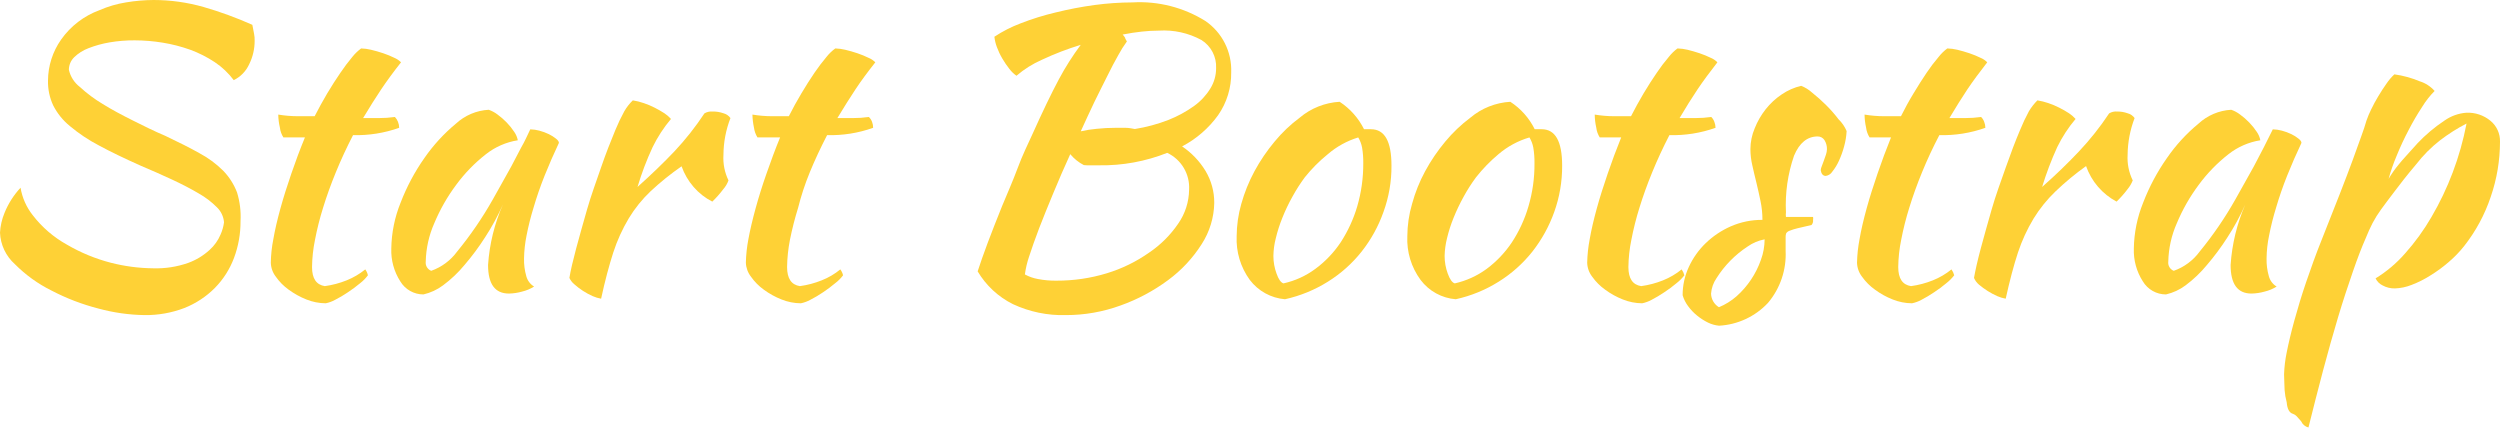
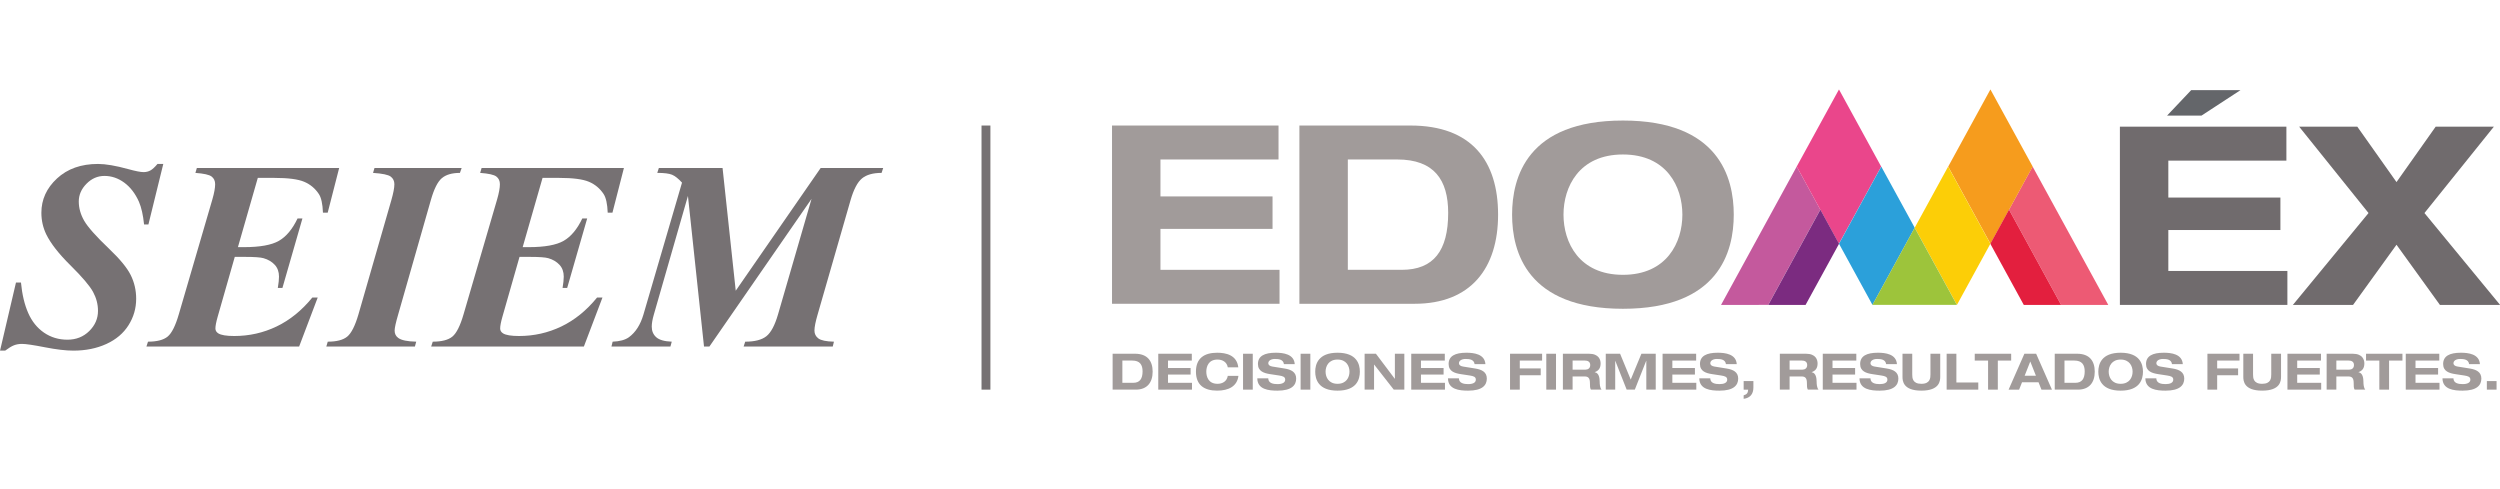
- <svg xmlns="http://www.w3.org/2000/svg" viewBox="0 0 228.66 39.08">
-   <style>.cls-1{fill:#fed136;}</style>
-   <path class="cls-1" d="M23.08,15.17c.07.4.13.68.16.83a2.66,2.66,0,0,1,.05.62,4.76,4.76,0,0,1-.51,2.18,3,3,0,0,1-1.4,1.43,7.12,7.12,0,0,0-1.73-1.64,10.8,10.8,0,0,0-2.25-1.14,14.23,14.23,0,0,0-2.53-.65,16,16,0,0,0-2.55-.21,13,13,0,0,0-2.32.19,9.91,9.91,0,0,0-1.91.53,3.79,3.79,0,0,0-1.31.83,1.61,1.61,0,0,0-.48,1.14,2.73,2.73,0,0,0,1,1.57,12.76,12.76,0,0,0,2.09,1.56c.82.51,1.74,1,2.74,1.5s2,1,3,1.42c1.2.57,2.24,1.09,3.11,1.58a9.31,9.31,0,0,1,2.16,1.59,5.83,5.83,0,0,1,1.28,2A7.5,7.5,0,0,1,22,33.12a9.43,9.43,0,0,1-.6,3.38,7.84,7.84,0,0,1-1.75,2.74,8.21,8.21,0,0,1-2.78,1.83,9.85,9.85,0,0,1-3.65.65A17,17,0,0,1,9,41.12a20,20,0,0,1-4.3-1.65,12.61,12.61,0,0,1-3.33-2.4A4.09,4.09,0,0,1,0,34.18a5.48,5.48,0,0,1,.41-1.8,7.5,7.5,0,0,1,1.47-2.31A5.49,5.49,0,0,0,3,32.59a10.14,10.14,0,0,0,3.13,2.69,15.79,15.79,0,0,0,4,1.65,16.23,16.23,0,0,0,3.87.51,8.83,8.83,0,0,0,3.23-.5,5.89,5.89,0,0,0,1.94-1.18,3.94,3.94,0,0,0,1-1.4,4,4,0,0,0,.32-1.13,2.14,2.14,0,0,0-.65-1.37,7.65,7.65,0,0,0-1.67-1.27c-.69-.41-1.5-.83-2.42-1.26s-1.88-.85-2.87-1.27c-1.48-.66-2.77-1.28-3.84-1.86a14.83,14.83,0,0,1-2.65-1.77,5.88,5.88,0,0,1-1.53-1.9,5.1,5.1,0,0,1-.47-2.26,6.57,6.57,0,0,1,1.2-3.75A7.41,7.41,0,0,1,9.1,13.83a10,10,0,0,1,2.42-.71,15.83,15.83,0,0,1,2.53-.22,16.76,16.76,0,0,1,4.57.64A34.29,34.29,0,0,1,23.08,15.17Z" transform="translate(0 -12.9)" />
-   <path class="cls-1" d="M25.92,25.47a2.16,2.16,0,0,1-.32-.9,5.75,5.75,0,0,1-.15-1.19,11.13,11.13,0,0,0,1.77.15h1.56c.36-.7.74-1.4,1.15-2.09s.82-1.32,1.21-1.89a17.57,17.57,0,0,1,1.09-1.45,4.35,4.35,0,0,1,.8-.77,4.29,4.29,0,0,1,.9.12c.37.09.74.19,1.12.32s.72.27,1,.41a1.89,1.89,0,0,1,.63.42c-.71.9-1.31,1.72-1.82,2.48s-1.06,1.64-1.65,2.62h1.44a10.58,10.58,0,0,0,1.47-.1,1.28,1.28,0,0,1,.28.44,1.5,1.5,0,0,1,.11.55,11.71,11.71,0,0,1-4.22.67c-.59,1.14-1.11,2.27-1.57,3.39s-.85,2.21-1.17,3.25a26.36,26.36,0,0,0-.74,2.94,13.17,13.17,0,0,0-.27,2.49q0,1.56,1.17,1.74a8.46,8.46,0,0,0,2-.53,6.68,6.68,0,0,0,1.7-1,1.42,1.42,0,0,1,.24.54,3.7,3.7,0,0,1-.72.73,12.51,12.51,0,0,1-1.12.83,10.47,10.47,0,0,1-1.17.69,3,3,0,0,1-.85.31,4.85,4.85,0,0,1-1.77-.35,7.38,7.38,0,0,1-1.61-.89,4.93,4.93,0,0,1-1.18-1.19,2.19,2.19,0,0,1-.46-1.29,11.94,11.94,0,0,1,.23-2.14c.15-.87.37-1.8.65-2.82s.62-2.08,1-3.19.79-2.21,1.24-3.3Z" transform="translate(0 -12.9)" />
-   <path class="cls-1" d="M48.5,24.73a3.45,3.45,0,0,1,.83.12,4.92,4.92,0,0,1,.87.32,3.48,3.48,0,0,1,.65.41q.27.21.27.39c-.47,1-.91,2-1.31,3s-.74,2-1,2.89a24.37,24.37,0,0,0-.65,2.58,11.63,11.63,0,0,0-.23,2.09,5.4,5.4,0,0,0,.21,1.64,1.58,1.58,0,0,0,.71.94,3.64,3.64,0,0,1-1.1.46,4.72,4.72,0,0,1-1.2.18c-1.28,0-1.91-.87-1.91-2.62A16.45,16.45,0,0,1,46,31.6a21.14,21.14,0,0,1-1.63,3,22.3,22.3,0,0,1-1.87,2.52A11.21,11.21,0,0,1,40.52,39a4.79,4.79,0,0,1-1.79.83,2.46,2.46,0,0,1-2.12-1.2,5.2,5.2,0,0,1-.82-3,11.6,11.6,0,0,1,.85-4.19,18.86,18.86,0,0,1,2.18-4.09,15.66,15.66,0,0,1,2.88-3.14,4.81,4.81,0,0,1,3-1.27,2.89,2.89,0,0,1,.8.43,6.43,6.43,0,0,1,.85.74,5.91,5.91,0,0,1,.69.86,2,2,0,0,1,.32.76A6.31,6.31,0,0,0,44.45,27a14.3,14.3,0,0,0-2.73,2.81,16.49,16.49,0,0,0-2,3.51,9.17,9.17,0,0,0-.78,3.5.8.8,0,0,0,.5.85,5,5,0,0,0,2.37-1.76,33.44,33.44,0,0,0,3.26-4.76l.79-1.41c.3-.52.6-1.07.91-1.63l.9-1.72C48,25.83,48.24,25.27,48.5,24.73Z" transform="translate(0 -12.9)" />
-   <path class="cls-1" d="M52.08,38.32c.11-.68.32-1.58.62-2.7s.64-2.32,1-3.58.83-2.53,1.27-3.81.89-2.42,1.31-3.43a17,17,0,0,1,.82-1.72,4.49,4.49,0,0,1,.78-1,5.82,5.82,0,0,1,1,.25,7.17,7.17,0,0,1,1,.42,10.06,10.06,0,0,1,.89.51,3,3,0,0,1,.6.52,12.47,12.47,0,0,0-1.68,2.58A26.67,26.67,0,0,0,58.31,30q1.9-1.7,3.38-3.26a26,26,0,0,0,2.74-3.47,1.24,1.24,0,0,1,.74-.17,2.8,2.8,0,0,1,1,.16,1.13,1.13,0,0,1,.64.44,9.39,9.39,0,0,0-.64,3.36,4.67,4.67,0,0,0,.46,2.34,2.52,2.52,0,0,1-.48.81,9.48,9.48,0,0,1-1,1.13A5.64,5.64,0,0,1,63.44,30a5.85,5.85,0,0,1-1.1-1.89,25,25,0,0,0-2.83,2.28,11.89,11.89,0,0,0-2,2.48A15.33,15.33,0,0,0,56.09,36c-.38,1.18-.76,2.59-1.11,4.22a3.32,3.32,0,0,1-.76-.23,6.46,6.46,0,0,1-.89-.48,6.29,6.29,0,0,1-.79-.6A1.65,1.65,0,0,1,52.08,38.32Z" transform="translate(0 -12.9)" />
-   <path class="cls-1" d="M69.28,25.47a2.31,2.31,0,0,1-.32-.9,6.42,6.42,0,0,1-.14-1.19,11.13,11.13,0,0,0,1.77.15h1.56c.35-.7.74-1.4,1.15-2.09s.81-1.32,1.2-1.89a17.48,17.48,0,0,1,1.1-1.45,4.05,4.05,0,0,1,.8-.77,4.46,4.46,0,0,1,.9.12c.37.09.74.19,1.12.32s.72.27,1,.41a1.85,1.85,0,0,1,.64.42c-.71.9-1.32,1.72-1.82,2.48s-1.06,1.64-1.65,2.62H78a10.37,10.37,0,0,0,1.47-.1,1.17,1.17,0,0,1,.29.44,1.49,1.49,0,0,1,.1.55,11.62,11.62,0,0,1-4.21.67c-.59,1.14-1.12,2.27-1.58,3.39S73.26,30.86,73,31.9a28.93,28.93,0,0,0-.75,2.94,14,14,0,0,0-.26,2.49q0,1.56,1.17,1.74a8.38,8.38,0,0,0,2-.53,6.35,6.35,0,0,0,1.7-1,1.47,1.47,0,0,1,.25.54,3.53,3.53,0,0,1-.73.73,12.33,12.33,0,0,1-1.11.83,10.47,10.47,0,0,1-1.17.69,3.1,3.1,0,0,1-.85.31,4.85,4.85,0,0,1-1.77-.35,7.16,7.16,0,0,1-1.61-.89,4.93,4.93,0,0,1-1.18-1.19,2.2,2.2,0,0,1-.47-1.29,13,13,0,0,1,.23-2.14c.16-.87.38-1.8.66-2.82s.61-2.08,1-3.19.79-2.21,1.24-3.3Z" transform="translate(0 -12.9)" />
-   <path class="cls-1" d="M112.61,19.52a6.68,6.68,0,0,1-1.2,3.92,9.49,9.49,0,0,1-3.29,2.85,7.24,7.24,0,0,1,2.14,2.24,5.61,5.61,0,0,1,.8,2.93,7.17,7.17,0,0,1-1.15,3.77,12.21,12.21,0,0,1-3.07,3.29,16.72,16.72,0,0,1-4.35,2.32,14.54,14.54,0,0,1-5,.88,10.74,10.74,0,0,1-4.84-1,7.78,7.78,0,0,1-3.23-3q.34-1.06.93-2.64c.39-1,.82-2.16,1.3-3.32s1-2.33,1.43-3.49.94-2.2,1.36-3.12c.9-2,1.7-3.67,2.41-5a24.86,24.86,0,0,1,2-3.15,26.71,26.71,0,0,0-3.54,1.36,9.33,9.33,0,0,0-2.34,1.47,2.91,2.91,0,0,1-.65-.63,8.15,8.15,0,0,1-.64-.94,6.29,6.29,0,0,1-.5-1.05,3.94,3.94,0,0,1-.23-.95,12,12,0,0,1,2.39-1.22,23.75,23.75,0,0,1,3.21-1,33.74,33.74,0,0,1,3.55-.68,26.83,26.83,0,0,1,3.49-.24,11.36,11.36,0,0,1,6.66,1.7A5.44,5.44,0,0,1,112.61,19.52ZM99.13,28a4,4,0,0,1-1.24-1c-.55,1.2-1.06,2.38-1.54,3.54s-.92,2.23-1.3,3.22-.68,1.86-.92,2.59A8.69,8.69,0,0,0,93.74,38a3.87,3.87,0,0,0,1.19.42,8.25,8.25,0,0,0,1.72.15,15.56,15.56,0,0,0,4.6-.68A13.63,13.63,0,0,0,105.11,36a9.93,9.93,0,0,0,2.65-2.64,5.53,5.53,0,0,0,1-3.11,3.51,3.51,0,0,0-2-3.37,16.2,16.2,0,0,1-6.23,1.14h-.76A3.79,3.79,0,0,1,99.13,28ZM106,15.7a14.6,14.6,0,0,0-1.57.09c-.56.06-1.14.15-1.75.27a1.33,1.33,0,0,1,.23.3c0,.1.11.21.16.33a10.77,10.77,0,0,0-.78,1.24c-.31.55-.65,1.18-1,1.9s-.77,1.51-1.19,2.39-.83,1.77-1.25,2.69a10.89,10.89,0,0,1,1.47-.23,16.47,16.47,0,0,1,1.71-.09c.31,0,.61,0,.91,0s.58.06.86.11a15.06,15.06,0,0,0,3.07-.83,10.86,10.86,0,0,0,2.35-1.28A5.48,5.48,0,0,0,110.7,21a3.51,3.51,0,0,0,.53-1.87,2.87,2.87,0,0,0-1.34-2.57A7.22,7.22,0,0,0,106,15.7Z" transform="translate(0 -12.9)" />
-   <path class="cls-1" d="M117.53,40.27a4.51,4.51,0,0,1-3.22-1.77,6.31,6.31,0,0,1-1.2-4,11,11,0,0,1,.42-2.94,14.51,14.51,0,0,1,1.21-3,16.37,16.37,0,0,1,1.84-2.71,13.15,13.15,0,0,1,2.3-2.19,6.21,6.21,0,0,1,3.65-1.45,6.4,6.4,0,0,1,2.23,2.51l.32,0,.31,0c1.26,0,1.88,1.11,1.88,3.33a12.13,12.13,0,0,1-.73,4.23,12.61,12.61,0,0,1-2,3.63,12.09,12.09,0,0,1-3.08,2.75A12.45,12.45,0,0,1,117.53,40.27Zm1.81-11.15a15.33,15.33,0,0,0-1.13,1.77,16.13,16.13,0,0,0-.92,1.93,13,13,0,0,0-.6,1.87,6.79,6.79,0,0,0-.22,1.62,4.65,4.65,0,0,0,.29,1.62c.18.52.4.82.63.89a7.68,7.68,0,0,0,2.92-1.33,9.7,9.7,0,0,0,2.31-2.42,12.49,12.49,0,0,0,1.52-3.3,13.82,13.82,0,0,0,.55-3.93,7.84,7.84,0,0,0-.11-1.45,2.8,2.8,0,0,0-.35-.92A7.71,7.71,0,0,0,121.45,27,13.82,13.82,0,0,0,119.34,29.12Z" transform="translate(0 -12.9)" />
-   <path class="cls-1" d="M133.15,40.27a4.47,4.47,0,0,1-3.22-1.77,6.25,6.25,0,0,1-1.21-4,10.62,10.62,0,0,1,.43-2.94,13.93,13.93,0,0,1,1.2-3,16.37,16.37,0,0,1,1.84-2.71,13.51,13.51,0,0,1,2.3-2.19,6.23,6.23,0,0,1,3.65-1.45,6.33,6.33,0,0,1,2.23,2.51l.32,0,.32,0c1.25,0,1.87,1.11,1.87,3.33a12.36,12.36,0,0,1-.72,4.23,12.87,12.87,0,0,1-2,3.63,12.09,12.09,0,0,1-3.08,2.75A12.39,12.39,0,0,1,133.15,40.27ZM135,29.12a15.33,15.33,0,0,0-1.13,1.77,17.83,17.83,0,0,0-.92,1.93,13,13,0,0,0-.6,1.87,7.34,7.34,0,0,0-.22,1.62,4.65,4.65,0,0,0,.29,1.62c.19.52.4.82.64.89a7.82,7.82,0,0,0,2.92-1.33,9.84,9.84,0,0,0,2.3-2.42,12.18,12.18,0,0,0,1.52-3.3,13.48,13.48,0,0,0,.55-3.93,7.84,7.84,0,0,0-.11-1.45,2.8,2.8,0,0,0-.35-.92A7.71,7.71,0,0,0,137.06,27,14.28,14.28,0,0,0,135,29.12Z" transform="translate(0 -12.9)" />
-   <path class="cls-1" d="M146.32,25.47a2.16,2.16,0,0,1-.32-.9,5.66,5.66,0,0,1-.14-1.19,10.94,10.94,0,0,0,1.77.15h1.55c.36-.7.74-1.4,1.15-2.09s.82-1.32,1.21-1.89a15.52,15.52,0,0,1,1.1-1.45,4.07,4.07,0,0,1,.79-.77,4.46,4.46,0,0,1,.91.12c.36.09.73.19,1.11.32s.72.27,1,.41a1.79,1.79,0,0,1,.63.42c-.7.9-1.31,1.72-1.82,2.48s-1.06,1.64-1.64,2.62h1.43a10.58,10.58,0,0,0,1.47-.1,1.15,1.15,0,0,1,.28.44,1.5,1.5,0,0,1,.11.55,11.67,11.67,0,0,1-4.22.67c-.59,1.14-1.11,2.27-1.57,3.39s-.85,2.21-1.17,3.25a26.36,26.36,0,0,0-.74,2.94,13.17,13.17,0,0,0-.27,2.49q0,1.56,1.17,1.74a8.46,8.46,0,0,0,2-.53,6.51,6.51,0,0,0,1.7-1,1.66,1.66,0,0,1,.25.54,4.13,4.13,0,0,1-.73.73,11.22,11.22,0,0,1-1.12.83,11.36,11.36,0,0,1-1.16.69,3.1,3.1,0,0,1-.85.31,4.85,4.85,0,0,1-1.77-.35,7.16,7.16,0,0,1-1.61-.89,5,5,0,0,1-1.19-1.19,2.19,2.19,0,0,1-.46-1.29,13,13,0,0,1,.23-2.14c.15-.87.37-1.8.65-2.82s.62-2.08,1-3.19.79-2.21,1.23-3.3Z" transform="translate(0 -12.9)" />
-   <path class="cls-1" d="M168.9,24.89a6.59,6.59,0,0,1-.23,1.4,8.34,8.34,0,0,1-.47,1.31,4.63,4.63,0,0,1-.61,1,.84.84,0,0,1-.6.39c-.26,0-.41-.2-.46-.53a1.13,1.13,0,0,1,.09-.34c.06-.15.12-.32.19-.51s.14-.38.2-.57a1.65,1.65,0,0,0,.09-.49,1.51,1.51,0,0,0-.23-.84.73.73,0,0,0-.62-.33c-.95,0-1.67.59-2.16,1.76a13.82,13.82,0,0,0-.74,5.18,1.57,1.57,0,0,0,0,.42h2.48a.85.85,0,0,1,0,.28.59.59,0,0,1-.14.46l-1.29.3a5.39,5.39,0,0,0-.73.23.59.59,0,0,0-.3.23,1,1,0,0,0-.05.33c0,.19,0,.38,0,.57s0,.42,0,.7a6.88,6.88,0,0,1-1.61,4.76,6.61,6.61,0,0,1-4.48,2.09,2.94,2.94,0,0,1-1-.28,5.19,5.19,0,0,1-1-.64,4.54,4.54,0,0,1-.83-.87,3.1,3.1,0,0,1-.5-1,6.11,6.11,0,0,1,.57-2.59,7.21,7.21,0,0,1,1.54-2.17,7.86,7.86,0,0,1,2.3-1.54,7.11,7.11,0,0,1,2.89-.59,8.42,8.42,0,0,0-.18-1.74c-.12-.57-.24-1.12-.37-1.65s-.26-1.06-.37-1.57a6.56,6.56,0,0,1-.18-1.51,4.93,4.93,0,0,1,.39-1.9,7,7,0,0,1,1-1.74,6.42,6.42,0,0,1,1.48-1.37,5.33,5.33,0,0,1,1.77-.78,3.23,3.23,0,0,1,1,.62,14.82,14.82,0,0,1,1.29,1.15,12.13,12.13,0,0,1,1.13,1.29A3.24,3.24,0,0,1,168.9,24.89ZM157.22,41a5.82,5.82,0,0,0,1.61-1,8,8,0,0,0,2.23-3.33,5.54,5.54,0,0,0,.34-1.88,4,4,0,0,0-1.56.66A9.54,9.54,0,0,0,157,38.34a2.86,2.86,0,0,0-.5,1.42A1.5,1.5,0,0,0,157.22,41Z" transform="translate(0 -12.9)" />
-   <path class="cls-1" d="M171,25.47a2.16,2.16,0,0,1-.32-.9,5.66,5.66,0,0,1-.14-1.19,10.94,10.94,0,0,0,1.77.15h1.56c.35-.7.73-1.4,1.15-2.09s.81-1.32,1.2-1.89a15.52,15.52,0,0,1,1.1-1.45,4.07,4.07,0,0,1,.79-.77,4.46,4.46,0,0,1,.91.12c.36.09.73.19,1.11.32s.72.27,1,.41a1.79,1.79,0,0,1,.63.42c-.7.9-1.31,1.72-1.82,2.48s-1.05,1.64-1.64,2.62h1.43a10.58,10.58,0,0,0,1.47-.1,1.15,1.15,0,0,1,.28.44,1.5,1.5,0,0,1,.11.55,11.66,11.66,0,0,1-4.21.67c-.6,1.14-1.12,2.27-1.58,3.39s-.85,2.21-1.17,3.25a26.36,26.36,0,0,0-.74,2.94,13.17,13.17,0,0,0-.27,2.49q0,1.56,1.17,1.74a8.46,8.46,0,0,0,2-.53,6.51,6.51,0,0,0,1.7-1,1.66,1.66,0,0,1,.25.54,4.13,4.13,0,0,1-.73.73,11.22,11.22,0,0,1-1.12.83,11.36,11.36,0,0,1-1.16.69,3.1,3.1,0,0,1-.85.31,4.85,4.85,0,0,1-1.77-.35,7.16,7.16,0,0,1-1.61-.89,5,5,0,0,1-1.19-1.19,2.19,2.19,0,0,1-.46-1.29,13,13,0,0,1,.23-2.14c.15-.87.37-1.8.65-2.82s.62-2.08,1-3.19.79-2.21,1.23-3.3Z" transform="translate(0 -12.9)" />
-   <path class="cls-1" d="M180.55,38.32c.12-.68.32-1.58.62-2.7s.64-2.32,1-3.58.83-2.53,1.28-3.81.88-2.42,1.31-3.43a17.28,17.28,0,0,1,.81-1.72,5.13,5.13,0,0,1,.78-1,6.15,6.15,0,0,1,1,.25,7.54,7.54,0,0,1,1,.42,8.8,8.8,0,0,1,.89.51,3,3,0,0,1,.6.52,12.47,12.47,0,0,0-1.68,2.58A29.42,29.42,0,0,0,186.78,30c1.28-1.13,2.4-2.22,3.38-3.26a26.08,26.08,0,0,0,2.75-3.47,1.22,1.22,0,0,1,.74-.17,2.75,2.75,0,0,1,.95.16,1.13,1.13,0,0,1,.64.44,9.61,9.61,0,0,0-.64,3.36,4.66,4.66,0,0,0,.47,2.34,3,3,0,0,1-.48.81,9.57,9.57,0,0,1-1,1.13,5.88,5.88,0,0,1-2.79-3.25A25.16,25.16,0,0,0,188,30.41a12.57,12.57,0,0,0-2,2.48A15.32,15.32,0,0,0,184.57,36c-.39,1.18-.76,2.59-1.12,4.22a3.47,3.47,0,0,1-.76-.23A7,7,0,0,1,181,38.93,1.65,1.65,0,0,1,180.55,38.32Z" transform="translate(0 -12.9)" />
-   <path class="cls-1" d="M207.88,24.73a3.45,3.45,0,0,1,.83.12,4.92,4.92,0,0,1,.87.32,3.48,3.48,0,0,1,.65.41q.27.21.27.39c-.47,1-.91,2-1.31,3s-.74,2-1,2.89a24.37,24.37,0,0,0-.65,2.58,10.79,10.79,0,0,0-.23,2.09,5.4,5.4,0,0,0,.21,1.64,1.58,1.58,0,0,0,.71.94,3.64,3.64,0,0,1-1.1.46,4.72,4.72,0,0,1-1.2.18c-1.28,0-1.91-.87-1.91-2.62a16.7,16.7,0,0,1,1.34-5.52,21.14,21.14,0,0,1-1.63,3,22.3,22.3,0,0,1-1.87,2.52A11.21,11.21,0,0,1,199.9,39a4.79,4.79,0,0,1-1.79.83,2.46,2.46,0,0,1-2.12-1.2,5.2,5.2,0,0,1-.82-3,11.6,11.6,0,0,1,.85-4.19,18.86,18.86,0,0,1,2.18-4.09,15.37,15.37,0,0,1,2.88-3.14,4.81,4.81,0,0,1,3-1.27,2.89,2.89,0,0,1,.8.43,6.43,6.43,0,0,1,.85.74,5.91,5.91,0,0,1,.69.86,2,2,0,0,1,.32.76A6.31,6.31,0,0,0,203.83,27a14.3,14.3,0,0,0-2.73,2.81,16.49,16.49,0,0,0-2,3.51,9.17,9.17,0,0,0-.78,3.5.8.8,0,0,0,.5.85,5,5,0,0,0,2.37-1.76,33.44,33.44,0,0,0,3.26-4.76l.79-1.41c.3-.52.6-1.07.91-1.63l.9-1.72C207.34,25.83,207.62,25.27,207.88,24.73Z" transform="translate(0 -12.9)" />
-   <path class="cls-1" d="M209.72,50.75c-.33-.09-.52-.45-.57-1.06a5.94,5.94,0,0,1-.19-1.1c0-.42-.05-.91-.05-1.45a11.83,11.83,0,0,1,.24-2c.17-.86.4-1.83.7-2.92s.65-2.26,1.08-3.52.89-2.54,1.41-3.84c.64-1.63,1.19-3,1.67-4.23s.86-2.23,1.18-3.1.58-1.59.78-2.16.36-1,.48-1.45a8.64,8.64,0,0,1,.42-1,13.36,13.36,0,0,1,.66-1.22c.24-.41.5-.8.76-1.17a4.92,4.92,0,0,1,.71-.83,9.44,9.44,0,0,1,2.33.64,3,3,0,0,1,1.35.88,7.92,7.92,0,0,0-1.13,1.44,23.25,23.25,0,0,0-1.24,2.12,25.29,25.29,0,0,0-1.1,2.36,17.08,17.08,0,0,0-.74,2.12,10.32,10.32,0,0,1,.92-1.31c.37-.47,1-1.12,1.73-1.95a14.22,14.22,0,0,1,2.46-2.07,4,4,0,0,1,2-.72,3.23,3.23,0,0,1,2.21.74,2.39,2.39,0,0,1,.87,1.91,15.52,15.52,0,0,1-.85,5.05,15,15,0,0,1-2.44,4.51A10.39,10.39,0,0,1,224,36.84a12.57,12.57,0,0,1-1.7,1.25,9.34,9.34,0,0,1-1.73.87,4.5,4.5,0,0,1-1.52.32,2.24,2.24,0,0,1-1.12-.27,1.36,1.36,0,0,1-.65-.65,11.69,11.69,0,0,0,2.69-2.27,20.19,20.19,0,0,0,2.42-3.34,26.61,26.61,0,0,0,1.95-4.09,27.19,27.19,0,0,0,1.26-4.46,16,16,0,0,0-2.43,1.54A12.33,12.33,0,0,0,221,27.92c-.85,1-1.52,1.87-2,2.51s-.9,1.18-1.22,1.63a10.31,10.31,0,0,0-.78,1.25c-.2.39-.42.87-.65,1.44-.33.75-.72,1.75-1.15,3s-.89,2.62-1.35,4.16-.92,3.17-1.38,4.9-.9,3.47-1.33,5.19a1,1,0,0,1-.67-.57c-.19-.21-.33-.36-.41-.46A.81.81,0,0,0,209.72,50.75Z" transform="translate(0 -12.9)" />
+ <svg xmlns="http://www.w3.org/2000/svg" width="100%" height="100%" viewBox="0 0 256 50" version="1.1" xml:space="preserve" style="fill-rule:evenodd;clip-rule:evenodd;stroke-linejoin:round;stroke-miterlimit:2;">
+   <g transform="matrix(1.53741,0,0,1.53741,-1501.87,155.6)">
+     <g transform="matrix(1,0,0,1,1118.08,-80.9007)">
+       <path d="M0,-11.872L11.09,-11.872L11.09,-9.61L3.226,-9.61L3.226,-7.15L10.691,-7.15L10.691,-4.988L3.226,-4.988L3.226,-2.261L11.156,-2.261L11.156,0L0,0L0,-11.872Z" style="fill:rgb(112,107,109);fill-rule:nonzero;" />
+     </g>
+     <g transform="matrix(1,0,0,1,1134.64,-86.6538)">
+       <path d="M0,-0.366L-4.621,-6.119L-0.748,-6.119L1.863,-2.428L4.473,-6.119L8.349,-6.119L3.725,-0.366L8.763,5.753L4.755,5.753L1.863,1.746L-1.03,5.753L-5.038,5.753L0,-0.366Z" style="fill:rgb(112,107,109);fill-rule:nonzero;" />
+     </g>
+     <g transform="matrix(1,0,0,1,1050.95,-80.9761)">
+       <path d="M0,-11.872L11.09,-11.872L11.09,-9.611L3.226,-9.611L3.226,-7.15L10.691,-7.15L10.691,-4.988L3.226,-4.988L3.226,-2.261L11.157,-2.261L11.157,0L0,0L0,-11.872Z" style="fill:rgb(161,155,154);fill-rule:nonzero;" />
+     </g>
+     <g transform="matrix(1,0,0,1,1063.43,-80.9761)">
+       <path d="M0,-11.872L7.397,-11.872C11.472,-11.872 13.234,-9.51 13.234,-5.936C13.234,-2.361 11.406,0 7.681,0L0,0L0,-11.872ZM3.226,-2.261L6.817,-2.261C8.946,-2.261 9.91,-3.542 9.91,-6.053C9.91,-8.248 8.978,-9.611 6.517,-9.611L3.226,-9.611L3.226,-2.261Z" style="fill:rgb(161,155,154);fill-rule:nonzero;" />
+     </g>
+     <g transform="matrix(1,0,0,1,1084.98,-80.6426)">
+       <path d="M0,-12.538C6.384,-12.538 7.381,-8.747 7.381,-6.269C7.381,-3.793 6.384,0 0,0C-6.386,0 -7.383,-3.793 -7.383,-6.269C-7.383,-8.747 -6.386,-12.538 0,-12.538M0,-2.262C2.926,-2.262 3.959,-4.424 3.959,-6.269C3.959,-8.115 2.926,-10.277 0,-10.277C-2.927,-10.277 -3.959,-8.115 -3.959,-6.269C-3.959,-4.424 -2.927,-2.262 0,-2.262" style="fill:rgb(161,155,154);fill-rule:nonzero;" />
+     </g>
+     <g transform="matrix(-0.479926,0.877309,0.877309,0.479926,1098.03,-81.7749)">
+       <path d="M-6.61,-5.297L3.894,-5.297L2.386,-2.541L-4.845,-2.541L-6.61,-5.297Z" style="fill:rgb(196,89,157);fill-rule:nonzero;" />
+     </g>
+     <g transform="matrix(0.479808,0.877373,0.877373,-0.479808,1098.02,-92.5831)">
+       <path d="M1.461,-2.47L7.322,-2.47L4.165,2.465L-1.694,2.464L1.461,-2.47Z" style="fill:rgb(234,70,139);fill-rule:nonzero;" />
+     </g>
+     <g transform="matrix(1,0,0,1,1094.66,-87.2449)">
+       <path d="M0,6.344L2.485,6.344L4.714,2.272L3.47,0L0,6.344Z" style="fill:rgb(123,43,128);fill-rule:nonzero;" />
+     </g>
+     <g transform="matrix(0.480286,-0.877112,-0.877112,-0.480286,1101.15,-83.0402)">
+       <path d="M0.842,2.488L6.701,2.488L4.201,-1.42L-1.66,-1.422L0.842,2.488Z" style="fill:rgb(43,160,218);fill-rule:nonzero;" />
+     </g>
+     <g transform="matrix(0.479926,0.877309,0.877309,-0.479926,1117.21,-89.2421)">
+       <path d="M-3.14,-3.919L7.364,-3.919L5.857,-6.674L-1.374,-6.674L-3.14,-3.919Z" style="fill:rgb(237,90,116);fill-rule:nonzero;" />
+     </g>
+     <g transform="matrix(-0.479808,0.877373,0.877373,0.479808,1108.11,-87.6428)">
+       <path d="M-4.166,2.464L1.695,2.464L-1.463,-2.471L-7.322,-2.47L-4.166,2.464Z" style="fill:rgb(246,156,29);fill-rule:nonzero;" />
+     </g>
+     <g transform="matrix(-1,0,0,1,1109.45,-87.2449)">
+       <path d="M-4.714,6.344L-2.228,6.344L0,2.272L-1.244,0L-4.714,6.344Z" style="fill:rgb(227,31,62);fill-rule:nonzero;" />
+     </g>
+     <g transform="matrix(-0.480155,-0.877184,-0.877184,0.480155,1106.19,-87.9743)">
+       <path d="M-4.199,-1.421L1.66,-1.421L-0.841,2.487L-6.701,2.487L-4.199,-1.421Z" style="fill:rgb(252,206,7);fill-rule:nonzero;" />
+     </g>
+     <g transform="matrix(1,0,0,1,1104.41,-80.9012)">
+       <path d="M0,-5.141L-2.813,0L2.812,0L0,-5.141Z" style="fill:rgb(157,196,59);fill-rule:nonzero;" />
+     </g>
+     <g transform="matrix(1,0,0,1,1122.83,-93.5074)">
+       <path d="M0,-1.7L3.285,-1.7L0.682,0L-1.61,0L0,-1.7Z" style="fill:rgb(100,102,106);fill-rule:nonzero;" />
+     </g>
+     <g transform="matrix(1,0,0,1,1050.99,-75.2574)">
+       <path d="M0,-2.391L1.491,-2.391C2.311,-2.391 2.666,-1.915 2.666,-1.196C2.666,-0.476 2.298,0 1.547,0L0,0L0,-2.391ZM0.649,-0.455L1.374,-0.455C1.801,-0.455 1.995,-0.713 1.995,-1.219C1.995,-1.661 1.809,-1.936 1.314,-1.936L0.649,-1.936L0.649,-0.455Z" style="fill:rgb(161,155,154);fill-rule:nonzero;" />
+     </g>
+     <g transform="matrix(1,0,0,1,1054.03,-75.2574)">
+       <path d="M0,-2.391L2.234,-2.391L2.234,-1.936L0.649,-1.936L0.649,-1.44L2.154,-1.44L2.154,-1.004L0.649,-1.004L0.649,-0.455L2.246,-0.455L2.246,0L0,0L0,-2.391Z" style="fill:rgb(161,155,154);fill-rule:nonzero;" />
+     </g>
+     <g transform="matrix(1,0,0,1,1058.66,-76.1615)">
+       <path d="M0,-0.583C-0.06,-0.929 -0.345,-1.099 -0.683,-1.099C-1.299,-1.099 -1.43,-0.616 -1.43,-0.292C-1.43,0.034 -1.299,0.516 -0.683,0.516C-0.368,0.516 -0.063,0.365 0,-0.013L0.709,-0.013C0.626,0.683 0.053,0.971 -0.707,0.971C-1.577,0.971 -2.12,0.596 -2.12,-0.292C-2.12,-1.179 -1.577,-1.554 -0.707,-1.554C-0.13,-1.554 0.604,-1.407 0.7,-0.583L0,-0.583Z" style="fill:rgb(161,155,154);fill-rule:nonzero;" />
+     </g>
+     <g transform="matrix(1,0,0,1,581.4,-806.448)">
+       <rect x="478.277" y="728.8" width="0.647" height="2.391" style="fill:rgb(161,155,154);" />
+     </g>
+     <g transform="matrix(1,0,0,1,1062.4,-75.9507)">
+       <path d="M0,-1.004C-0.04,-1.316 -0.339,-1.35 -0.601,-1.35C-0.868,-1.35 -1.041,-1.229 -1.041,-1.068C-1.041,-0.941 -0.934,-0.871 -0.767,-0.844L0.047,-0.713C0.482,-0.643 0.815,-0.479 0.815,-0.044C0.815,0.402 0.512,0.761 -0.429,0.761C-1.01,0.761 -1.769,0.687 -1.774,-0.06L-1.045,-0.06C-1.039,0.269 -0.711,0.325 -0.429,0.325C-0.123,0.325 0.084,0.235 0.084,0.027C0.084,-0.157 -0.064,-0.208 -0.321,-0.248L-0.914,-0.338C-1.328,-0.402 -1.731,-0.525 -1.731,-1.015C-1.731,-1.547 -1.296,-1.765 -0.545,-1.765C-0.053,-1.765 0.676,-1.681 0.72,-1.004L0,-1.004Z" style="fill:rgb(161,155,154);fill-rule:nonzero;" />
+     </g>
+     <g transform="matrix(1,0,0,1,581.4,-806.448)">
+       <rect x="482.111" y="728.8" width="0.648" height="2.391" style="fill:rgb(161,155,154);" />
+     </g>
+     <g transform="matrix(1,0,0,1,1065.97,-75.1895)">
+       <path d="M0,-2.526C1.286,-2.526 1.487,-1.762 1.487,-1.264C1.487,-0.764 1.286,0 0,0C-1.285,0 -1.486,-0.764 -1.486,-1.264C-1.486,-1.762 -1.285,-2.526 0,-2.526M0,-0.456C0.589,-0.456 0.796,-0.892 0.796,-1.264C0.796,-1.635 0.589,-2.071 0,-2.071C-0.588,-2.071 -0.796,-1.635 -0.796,-1.264C-0.796,-0.892 -0.588,-0.456 0,-0.456" style="fill:rgb(161,155,154);fill-rule:nonzero;" />
+     </g>
+     <g transform="matrix(1,0,0,1,1069.79,-75.2574)">
+       <path d="M0,-2.391L0.63,-2.391L0.63,0L-0.075,0L-1.38,-1.668L-1.387,-1.668L-1.387,0L-2.016,0L-2.016,-2.391L-1.263,-2.391L-0.007,-0.723L0,-0.723L0,-2.391Z" style="fill:rgb(161,155,154);fill-rule:nonzero;" />
+     </g>
+     <g transform="matrix(1,0,0,1,1070.88,-75.2574)">
+       <path d="M0,-2.391L2.235,-2.391L2.235,-1.936L0.647,-1.936L0.647,-1.44L2.154,-1.44L2.154,-1.004L0.647,-1.004L0.647,-0.455L2.246,-0.455L2.246,0L0,0L0,-2.391Z" style="fill:rgb(161,155,154);fill-rule:nonzero;" />
+     </g>
+     <g transform="matrix(1,0,0,1,1075.1,-75.9507)">
+       <path d="M0,-1.004C-0.041,-1.316 -0.339,-1.35 -0.6,-1.35C-0.868,-1.35 -1.043,-1.229 -1.043,-1.068C-1.043,-0.941 -0.935,-0.871 -0.768,-0.844L0.046,-0.713C0.482,-0.643 0.814,-0.479 0.814,-0.044C0.814,0.402 0.512,0.761 -0.43,0.761C-1.011,0.761 -1.769,0.687 -1.774,-0.06L-1.046,-0.06C-1.04,0.269 -0.711,0.325 -0.43,0.325C-0.124,0.325 0.082,0.235 0.082,0.027C0.082,-0.157 -0.064,-0.208 -0.322,-0.248L-0.915,-0.338C-1.33,-0.402 -1.731,-0.525 -1.731,-1.015C-1.731,-1.547 -1.297,-1.765 -0.546,-1.765C-0.053,-1.765 0.676,-1.681 0.72,-1.004L0,-1.004Z" style="fill:rgb(161,155,154);fill-rule:nonzero;" />
+     </g>
+     <g transform="matrix(1,0,0,1,1077.46,-75.2574)">
+       <path d="M0,-2.391L2.136,-2.391L2.136,-1.936L0.649,-1.936L0.649,-1.413L2.043,-1.413L2.043,-0.958L0.649,-0.958L0.649,0L0,0L0,-2.391Z" style="fill:rgb(161,155,154);fill-rule:nonzero;" />
+     </g>
+     <g transform="matrix(1,0,0,1,581.4,-806.448)">
+       <rect x="498.475" y="728.8" width="0.647" height="2.391" style="fill:rgb(161,155,154);" />
+     </g>
+     <g transform="matrix(1,0,0,1,1080.98,-75.2574)">
+       <path d="M0,-2.391L1.737,-2.391C2.401,-2.391 2.513,-1.987 2.513,-1.742C2.513,-1.45 2.394,-1.262 2.123,-1.166L2.123,-1.158C2.409,-1.115 2.451,-0.754 2.451,-0.518C2.451,-0.402 2.461,-0.12 2.578,0L1.865,0C1.805,-0.11 1.801,-0.208 1.801,-0.458C1.801,-0.795 1.658,-0.877 1.456,-0.877L0.647,-0.877L0.647,0L0,0L0,-2.391ZM0.647,-1.332L1.511,-1.332C1.655,-1.332 1.821,-1.413 1.821,-1.638C1.821,-1.875 1.635,-1.936 1.477,-1.936L0.647,-1.936L0.647,-1.332Z" style="fill:rgb(161,155,154);fill-rule:nonzero;" />
+     </g>
+     <g transform="matrix(1,0,0,1,1086.21,-75.2574)">
+       <path d="M0,-2.391L0.954,-2.391L0.954,0L0.327,0L0.327,-1.915L0.317,-1.915L-0.439,0L-0.982,0L-1.738,-1.915L-1.745,-1.915L-1.745,0L-2.374,0L-2.374,-2.391L-1.42,-2.391L-0.711,-0.67L0,-2.391Z" style="fill:rgb(161,155,154);fill-rule:nonzero;" />
+     </g>
+     <g transform="matrix(1,0,0,1,1087.62,-75.2574)">
+       <path d="M0,-2.391L2.236,-2.391L2.236,-1.936L0.651,-1.936L0.651,-1.44L2.154,-1.44L2.154,-1.004L0.651,-1.004L0.651,-0.455L2.247,-0.455L2.247,0L0,0L0,-2.391Z" style="fill:rgb(161,155,154);fill-rule:nonzero;" />
+     </g>
+     <g transform="matrix(1,0,0,1,1091.84,-75.9507)">
+       <path d="M0,-1.004C-0.039,-1.316 -0.339,-1.35 -0.599,-1.35C-0.868,-1.35 -1.041,-1.229 -1.041,-1.068C-1.041,-0.941 -0.934,-0.871 -0.767,-0.844L0.047,-0.713C0.482,-0.643 0.816,-0.479 0.816,-0.044C0.816,0.402 0.512,0.761 -0.428,0.761C-1.011,0.761 -1.769,0.687 -1.774,-0.06L-1.045,-0.06C-1.038,0.269 -0.71,0.325 -0.428,0.325C-0.123,0.325 0.085,0.235 0.085,0.027C0.085,-0.157 -0.064,-0.208 -0.321,-0.248L-0.914,-0.338C-1.329,-0.402 -1.73,-0.525 -1.73,-1.015C-1.73,-1.547 -1.295,-1.765 -0.546,-1.765C-0.053,-1.765 0.677,-1.681 0.72,-1.004L0,-1.004Z" style="fill:rgb(161,155,154);fill-rule:nonzero;" />
+     </g>
+     <g transform="matrix(1,0,0,1,1093.02,-74.6444)">
+       <path d="M0,-1.182L0.649,-1.182L0.649,-0.754C0.649,-0.324 0.435,-0.057 0,0L0,-0.234C0.217,-0.295 0.285,-0.388 0.301,-0.612L0,-0.612L0,-1.182Z" style="fill:rgb(161,155,154);fill-rule:nonzero;" />
+     </g>
+     <g transform="matrix(1,0,0,1,1095.43,-75.2574)">
+       <path d="M0,-2.391L1.739,-2.391C2.402,-2.391 2.514,-1.987 2.514,-1.742C2.514,-1.45 2.395,-1.262 2.124,-1.166L2.124,-1.158C2.409,-1.115 2.451,-0.754 2.451,-0.518C2.451,-0.402 2.462,-0.12 2.578,0L1.866,0C1.806,-0.11 1.803,-0.208 1.803,-0.458C1.803,-0.795 1.659,-0.877 1.457,-0.877L0.65,-0.877L0.65,0L0,0L0,-2.391ZM0.65,-1.332L1.512,-1.332C1.655,-1.332 1.822,-1.413 1.822,-1.638C1.822,-1.875 1.635,-1.936 1.478,-1.936L0.65,-1.936L0.65,-1.332Z" style="fill:rgb(161,155,154);fill-rule:nonzero;" />
+     </g>
+     <g transform="matrix(1,0,0,1,1098.29,-75.2574)">
+       <path d="M0,-2.391L2.234,-2.391L2.234,-1.936L0.648,-1.936L0.648,-1.44L2.154,-1.44L2.154,-1.004L0.648,-1.004L0.648,-0.455L2.246,-0.455L2.246,0L0,0L0,-2.391Z" style="fill:rgb(161,155,154);fill-rule:nonzero;" />
+     </g>
+     <g transform="matrix(1,0,0,1,1102.51,-75.9507)">
+       <path d="M0,-1.004C-0.04,-1.316 -0.338,-1.35 -0.601,-1.35C-0.868,-1.35 -1.042,-1.229 -1.042,-1.068C-1.042,-0.941 -0.935,-0.871 -0.768,-0.844L0.048,-0.713C0.481,-0.643 0.815,-0.479 0.815,-0.044C0.815,0.402 0.513,0.761 -0.429,0.761C-1.011,0.761 -1.769,0.687 -1.774,-0.06L-1.045,-0.06C-1.038,0.269 -0.711,0.325 -0.429,0.325C-0.124,0.325 0.084,0.235 0.084,0.027C0.084,-0.157 -0.064,-0.208 -0.321,-0.248L-0.915,-0.338C-1.329,-0.402 -1.731,-0.525 -1.731,-1.015C-1.731,-1.547 -1.296,-1.765 -0.547,-1.765C-0.053,-1.765 0.676,-1.681 0.72,-1.004L0,-1.004Z" style="fill:rgb(161,155,154);fill-rule:nonzero;" />
+     </g>
+     <g transform="matrix(1,0,0,1,1103.6,-75.1904)">
+       <path d="M0,-2.458L0.649,-2.458L0.649,-1.085C0.649,-0.851 0.66,-0.455 1.256,-0.455C1.854,-0.455 1.862,-0.851 1.862,-1.085L1.862,-2.458L2.513,-2.458L2.513,-0.925C2.513,-0.657 2.479,0 1.256,0C0.032,0 0,-0.657 0,-0.925L0,-2.458Z" style="fill:rgb(161,155,154);fill-rule:nonzero;" />
+     </g>
+     <g transform="matrix(1,0,0,1,1106.54,-75.2574)">
+       <path d="M0,-2.391L0.649,-2.391L0.649,-0.476L2.108,-0.476L2.108,0L0,0L0,-2.391Z" style="fill:rgb(161,155,154);fill-rule:nonzero;" />
+     </g>
+     <g transform="matrix(1,0,0,1,1109.3,-75.712)">
+       <path d="M0,-1.481L-0.888,-1.481L-0.888,-1.936L1.538,-1.936L1.538,-1.481L0.649,-1.481L0.649,0.455L0,0.455L0,-1.481Z" style="fill:rgb(161,155,154);fill-rule:nonzero;" />
+     </g>
+     <g transform="matrix(1,0,0,1,1112.66,-77.1558)">
+       <path d="M0,1.406L-1.098,1.406L-1.293,1.899L-1.993,1.899L-0.941,-0.493L-0.159,-0.493L0.894,1.899L0.195,1.899L0,1.406ZM-0.549,0.023L-0.923,0.971L-0.174,0.971L-0.549,0.023Z" style="fill:rgb(161,155,154);fill-rule:nonzero;" />
+     </g>
+     <g transform="matrix(1,0,0,1,1113.74,-75.2574)">
+       <path d="M0,-2.391L1.49,-2.391C2.311,-2.391 2.665,-1.915 2.665,-1.196C2.665,-0.476 2.298,0 1.547,0L0,0L0,-2.391ZM0.649,-0.455L1.373,-0.455C1.801,-0.455 1.996,-0.713 1.996,-1.219C1.996,-1.661 1.808,-1.936 1.313,-1.936L0.649,-1.936L0.649,-0.455Z" style="fill:rgb(161,155,154);fill-rule:nonzero;" />
+     </g>
+     <g transform="matrix(1,0,0,1,1118.13,-75.1895)">
+       <path d="M0,-2.526C1.286,-2.526 1.487,-1.762 1.487,-1.264C1.487,-0.764 1.286,0 0,0C-1.285,0 -1.487,-0.764 -1.487,-1.264C-1.487,-1.762 -1.285,-2.526 0,-2.526M0,-0.456C0.589,-0.456 0.796,-0.892 0.796,-1.264C0.796,-1.635 0.589,-2.071 0,-2.071C-0.589,-2.071 -0.796,-1.635 -0.796,-1.264C-0.796,-0.892 -0.589,-0.456 0,-0.456" style="fill:rgb(161,155,154);fill-rule:nonzero;" />
+     </g>
+     <g transform="matrix(1,0,0,1,1121.55,-75.9507)">
+       <path d="M0,-1.004C-0.039,-1.316 -0.338,-1.35 -0.6,-1.35C-0.867,-1.35 -1.041,-1.229 -1.041,-1.068C-1.041,-0.941 -0.935,-0.871 -0.767,-0.844L0.048,-0.713C0.482,-0.643 0.816,-0.479 0.816,-0.044C0.816,0.402 0.513,0.761 -0.428,0.761C-1.01,0.761 -1.769,0.687 -1.774,-0.06L-1.045,-0.06C-1.039,0.269 -0.711,0.325 -0.428,0.325C-0.124,0.325 0.084,0.235 0.084,0.027C0.084,-0.157 -0.063,-0.208 -0.322,-0.248L-0.914,-0.338C-1.329,-0.402 -1.73,-0.525 -1.73,-1.015C-1.73,-1.547 -1.296,-1.765 -0.544,-1.765C-0.053,-1.765 0.677,-1.681 0.72,-1.004L0,-1.004Z" style="fill:rgb(161,155,154);fill-rule:nonzero;" />
+     </g>
+     <g transform="matrix(1,0,0,1,1123.91,-75.2574)">
+       <path d="M0,-2.391L2.136,-2.391L2.136,-1.936L0.649,-1.936L0.649,-1.413L2.043,-1.413L2.043,-0.958L0.649,-0.958L0.649,0L0,0L0,-2.391Z" style="fill:rgb(161,155,154);fill-rule:nonzero;" />
+     </g>
+     <g transform="matrix(1,0,0,1,1126.3,-75.1904)">
+       <path d="M0,-2.458L0.649,-2.458L0.649,-1.085C0.649,-0.851 0.659,-0.455 1.255,-0.455C1.852,-0.455 1.861,-0.851 1.861,-1.085L1.861,-2.458L2.513,-2.458L2.513,-0.925C2.513,-0.657 2.478,0 1.255,0C0.032,0 0,-0.657 0,-0.925L0,-2.458Z" style="fill:rgb(161,155,154);fill-rule:nonzero;" />
+     </g>
+     <g transform="matrix(1,0,0,1,1129.24,-75.2574)">
+       <path d="M0,-2.391L2.234,-2.391L2.234,-1.936L0.649,-1.936L0.649,-1.44L2.154,-1.44L2.154,-1.004L0.649,-1.004L0.649,-0.455L2.247,-0.455L2.247,0L0,0L0,-2.391Z" style="fill:rgb(161,155,154);fill-rule:nonzero;" />
+     </g>
+     <g transform="matrix(1,0,0,1,1131.85,-75.2574)">
+       <path d="M0,-2.391L1.737,-2.391C2.401,-2.391 2.512,-1.987 2.512,-1.742C2.512,-1.45 2.394,-1.262 2.123,-1.166L2.123,-1.158C2.408,-1.115 2.451,-0.754 2.451,-0.518C2.451,-0.402 2.46,-0.12 2.576,0L1.864,0C1.804,-0.11 1.801,-0.208 1.801,-0.458C1.801,-0.795 1.658,-0.877 1.455,-0.877L0.647,-0.877L0.647,0L0,0L0,-2.391ZM0.647,-1.332L1.51,-1.332C1.655,-1.332 1.821,-1.413 1.821,-1.638C1.821,-1.875 1.634,-1.936 1.475,-1.936L0.647,-1.936L0.647,-1.332Z" style="fill:rgb(161,155,154);fill-rule:nonzero;" />
+     </g>
+     <g transform="matrix(1,0,0,1,1135.36,-75.712)">
+       <path d="M0,-1.481L-0.886,-1.481L-0.886,-1.936L1.539,-1.936L1.539,-1.481L0.649,-1.481L0.649,0.455L0,0.455L0,-1.481Z" style="fill:rgb(161,155,154);fill-rule:nonzero;" />
+     </g>
+     <g transform="matrix(1,0,0,1,1137.12,-75.2574)">
+       <path d="M0,-2.391L2.233,-2.391L2.233,-1.936L0.649,-1.936L0.649,-1.44L2.154,-1.44L2.154,-1.004L0.649,-1.004L0.649,-0.455L2.247,-0.455L2.247,0L0,0L0,-2.391Z" style="fill:rgb(161,155,154);fill-rule:nonzero;" />
+     </g>
+     <g transform="matrix(1,0,0,1,1141.34,-75.9507)">
+       <path d="M0,-1.004C-0.041,-1.316 -0.338,-1.35 -0.6,-1.35C-0.868,-1.35 -1.042,-1.229 -1.042,-1.068C-1.042,-0.941 -0.935,-0.871 -0.767,-0.844L0.047,-0.713C0.481,-0.643 0.815,-0.479 0.815,-0.044C0.815,0.402 0.512,0.761 -0.429,0.761C-1.01,0.761 -1.769,0.687 -1.774,-0.06L-1.045,-0.06C-1.039,0.269 -0.711,0.325 -0.429,0.325C-0.124,0.325 0.083,0.235 0.083,0.027C0.083,-0.157 -0.064,-0.208 -0.321,-0.248L-0.914,-0.338C-1.328,-0.402 -1.73,-0.525 -1.73,-1.015C-1.73,-1.547 -1.297,-1.765 -0.546,-1.765C-0.053,-1.765 0.677,-1.681 0.72,-1.004L0,-1.004Z" style="fill:rgb(161,155,154);fill-rule:nonzero;" />
+     </g>
+     <g transform="matrix(1,0,0,1,581.4,-804.627)">
+       <rect x="561.121" y="728.8" width="0.647" height="0.57" style="fill:rgb(161,155,154);" />
+     </g>
+     <g transform="matrix(1,0,0,1,987.759,-77.8555)">
+       <path d="M0,-12.434L-0.991,-8.401L-1.28,-8.401C-1.345,-9.032 -1.458,-9.538 -1.622,-9.917C-1.868,-10.467 -2.194,-10.891 -2.6,-11.189C-3.006,-11.487 -3.446,-11.636 -3.919,-11.636C-4.375,-11.636 -4.774,-11.462 -5.116,-11.114C-5.458,-10.767 -5.629,-10.373 -5.629,-9.935C-5.629,-9.502 -5.511,-9.077 -5.274,-8.659C-5.037,-8.241 -4.478,-7.611 -3.595,-6.77C-2.888,-6.097 -2.413,-5.519 -2.17,-5.033C-1.928,-4.548 -1.806,-4.022 -1.806,-3.455C-1.806,-2.818 -1.976,-2.231 -2.315,-1.693C-2.654,-1.155 -3.146,-0.738 -3.792,-0.443C-4.438,-0.148 -5.17,0 -5.989,0C-6.492,0 -7.124,-0.075 -7.887,-0.224C-8.65,-0.373 -9.157,-0.448 -9.409,-0.448C-9.607,-0.448 -9.786,-0.417 -9.943,-0.356C-10.101,-0.294 -10.297,-0.176 -10.531,0L-10.873,0L-9.812,-4.534L-9.479,-4.534C-9.403,-3.739 -9.242,-3.062 -8.996,-2.504C-8.751,-1.946 -8.4,-1.51 -7.944,-1.197C-7.488,-0.885 -6.968,-0.728 -6.383,-0.728C-5.805,-0.728 -5.321,-0.92 -4.932,-1.303C-4.544,-1.685 -4.349,-2.134 -4.349,-2.648C-4.349,-3.087 -4.459,-3.508 -4.678,-3.911C-4.897,-4.314 -5.397,-4.902 -6.177,-5.674C-6.958,-6.445 -7.497,-7.135 -7.795,-7.743C-8.011,-8.193 -8.12,-8.672 -8.12,-9.181C-8.12,-10.064 -7.772,-10.826 -7.076,-11.47C-6.38,-12.113 -5.472,-12.434 -4.349,-12.434C-3.841,-12.434 -3.171,-12.32 -2.341,-12.092C-1.856,-11.958 -1.514,-11.89 -1.315,-11.89C-1.146,-11.89 -0.994,-11.927 -0.859,-12C-0.725,-12.073 -0.567,-12.218 -0.386,-12.434L0,-12.434Z" style="fill:rgb(118,113,115);fill-rule:nonzero;" />
+     </g>
+     <g transform="matrix(1,0,0,1,994.054,-78.7861)">
+       <path d="M0,-10.574L-1.324,-5.962L-0.921,-5.962C0.143,-5.962 0.919,-6.102 1.407,-6.383C1.895,-6.663 2.309,-7.16 2.648,-7.873L2.973,-7.873L1.64,-3.244L1.333,-3.244C1.385,-3.553 1.412,-3.805 1.412,-3.998C1.412,-4.319 1.317,-4.582 1.127,-4.787C0.937,-4.991 0.69,-5.138 0.386,-5.225C0.187,-5.284 -0.225,-5.313 -0.851,-5.313L-1.534,-5.313L-2.674,-1.323C-2.774,-0.973 -2.823,-0.712 -2.823,-0.543C-2.823,-0.408 -2.759,-0.3 -2.631,-0.219C-2.443,-0.102 -2.09,-0.043 -1.57,-0.043C-0.57,-0.043 0.371,-0.255 1.254,-0.679C2.137,-1.103 2.929,-1.744 3.63,-2.604L3.99,-2.604L2.753,0.658L-7.418,0.658L-7.313,0.334C-6.717,0.334 -6.281,0.221 -6.006,-0.004C-5.732,-0.229 -5.483,-0.724 -5.261,-1.49L-3.025,-9.145C-2.902,-9.571 -2.841,-9.908 -2.841,-10.153C-2.841,-10.375 -2.92,-10.546 -3.078,-10.666C-3.236,-10.786 -3.595,-10.866 -4.156,-10.907L-4.06,-11.232L5.419,-11.232L4.656,-8.259L4.34,-8.259C4.317,-8.844 4.226,-9.256 4.069,-9.496C3.823,-9.87 3.497,-10.143 3.091,-10.315C2.685,-10.488 2.026,-10.574 1.114,-10.574L0,-10.574Z" style="fill:rgb(118,113,115);fill-rule:nonzero;" />
+     </g>
+     <g transform="matrix(1,0,0,1,1001.73,-78.4513)">
+       <path d="M0,-11.242L0.096,-11.566L5.901,-11.566L5.787,-11.242C5.261,-11.242 4.859,-11.125 4.582,-10.891C4.304,-10.657 4.06,-10.169 3.849,-9.427L1.675,-1.816C1.517,-1.278 1.438,-0.919 1.438,-0.737C1.438,-0.527 1.52,-0.363 1.684,-0.246C1.894,-0.094 2.292,-0.013 2.876,-0.001L2.788,0.324L-3.113,0.324L-3.016,-0.001C-2.426,-0.001 -1.993,-0.113 -1.719,-0.338C-1.444,-0.564 -1.195,-1.056 -0.973,-1.816L1.219,-9.427C1.353,-9.895 1.421,-10.248 1.421,-10.488C1.421,-10.704 1.339,-10.874 1.175,-10.997C1.011,-11.119 0.62,-11.201 0,-11.242" style="fill:rgb(118,113,115);fill-rule:nonzero;" />
+     </g>
+     <g transform="matrix(1,0,0,1,1013.02,-78.7861)">
+       <path d="M0,-10.574L-1.324,-5.962L-0.921,-5.962C0.143,-5.962 0.919,-6.102 1.407,-6.383C1.895,-6.663 2.309,-7.16 2.648,-7.873L2.973,-7.873L1.64,-3.244L1.333,-3.244C1.385,-3.553 1.412,-3.805 1.412,-3.998C1.412,-4.319 1.317,-4.582 1.127,-4.787C0.937,-4.991 0.69,-5.138 0.386,-5.225C0.187,-5.284 -0.225,-5.313 -0.851,-5.313L-1.534,-5.313L-2.674,-1.323C-2.774,-0.973 -2.823,-0.712 -2.823,-0.543C-2.823,-0.408 -2.759,-0.3 -2.631,-0.219C-2.443,-0.102 -2.09,-0.043 -1.57,-0.043C-0.57,-0.043 0.371,-0.255 1.254,-0.679C2.137,-1.103 2.929,-1.744 3.63,-2.604L3.99,-2.604L2.753,0.658L-7.418,0.658L-7.313,0.334C-6.717,0.334 -6.281,0.221 -6.006,-0.004C-5.732,-0.229 -5.483,-0.724 -5.261,-1.49L-3.025,-9.145C-2.902,-9.571 -2.841,-9.908 -2.841,-10.153C-2.841,-10.375 -2.92,-10.546 -3.078,-10.666C-3.236,-10.786 -3.595,-10.866 -4.156,-10.907L-4.06,-11.232L5.419,-11.232L4.656,-8.259L4.34,-8.259C4.317,-8.844 4.226,-9.256 4.069,-9.496C3.823,-9.87 3.497,-10.143 3.091,-10.315C2.685,-10.488 2.026,-10.574 1.114,-10.574L0,-10.574Z" style="fill:rgb(118,113,115);fill-rule:nonzero;" />
+     </g>
+     <g transform="matrix(1,0,0,1,1025.01,-78.1277)">
+       <path d="M0,-11.89L0.877,-3.718L6.532,-11.89L10.697,-11.89L10.592,-11.566C10.019,-11.566 9.584,-11.443 9.286,-11.197C8.988,-10.952 8.733,-10.467 8.523,-9.742L6.331,-2.131C6.191,-1.651 6.12,-1.295 6.12,-1.061C6.12,-0.845 6.208,-0.671 6.383,-0.539C6.559,-0.408 6.904,-0.336 7.418,-0.324L7.339,0L1.403,0L1.508,-0.324C2.145,-0.324 2.616,-0.446 2.92,-0.688C3.224,-0.931 3.481,-1.412 3.691,-2.131L5.927,-9.838L-0.877,0L-1.236,0L-2.306,-10.031L-4.577,-2.131C-4.671,-1.809 -4.717,-1.54 -4.717,-1.324C-4.717,-1.032 -4.617,-0.796 -4.415,-0.618C-4.213,-0.44 -3.87,-0.342 -3.385,-0.324L-3.472,0L-7.401,0L-7.322,-0.324C-6.848,-0.342 -6.486,-0.441 -6.234,-0.623C-5.79,-0.95 -5.469,-1.453 -5.27,-2.131L-2.701,-10.917C-2.946,-11.186 -3.167,-11.361 -3.363,-11.443C-3.559,-11.525 -3.887,-11.566 -4.349,-11.566L-4.244,-11.89L0,-11.89Z" style="fill:rgb(118,113,115);fill-rule:nonzero;" />
+     </g>
+     <g transform="matrix(1,0,0,1,581.4,-821.648)">
+       <rect x="460.858" y="728.8" width="0.592" height="17.591" style="fill:rgb(118,113,115);" />
+     </g>
+   </g>
</svg>
